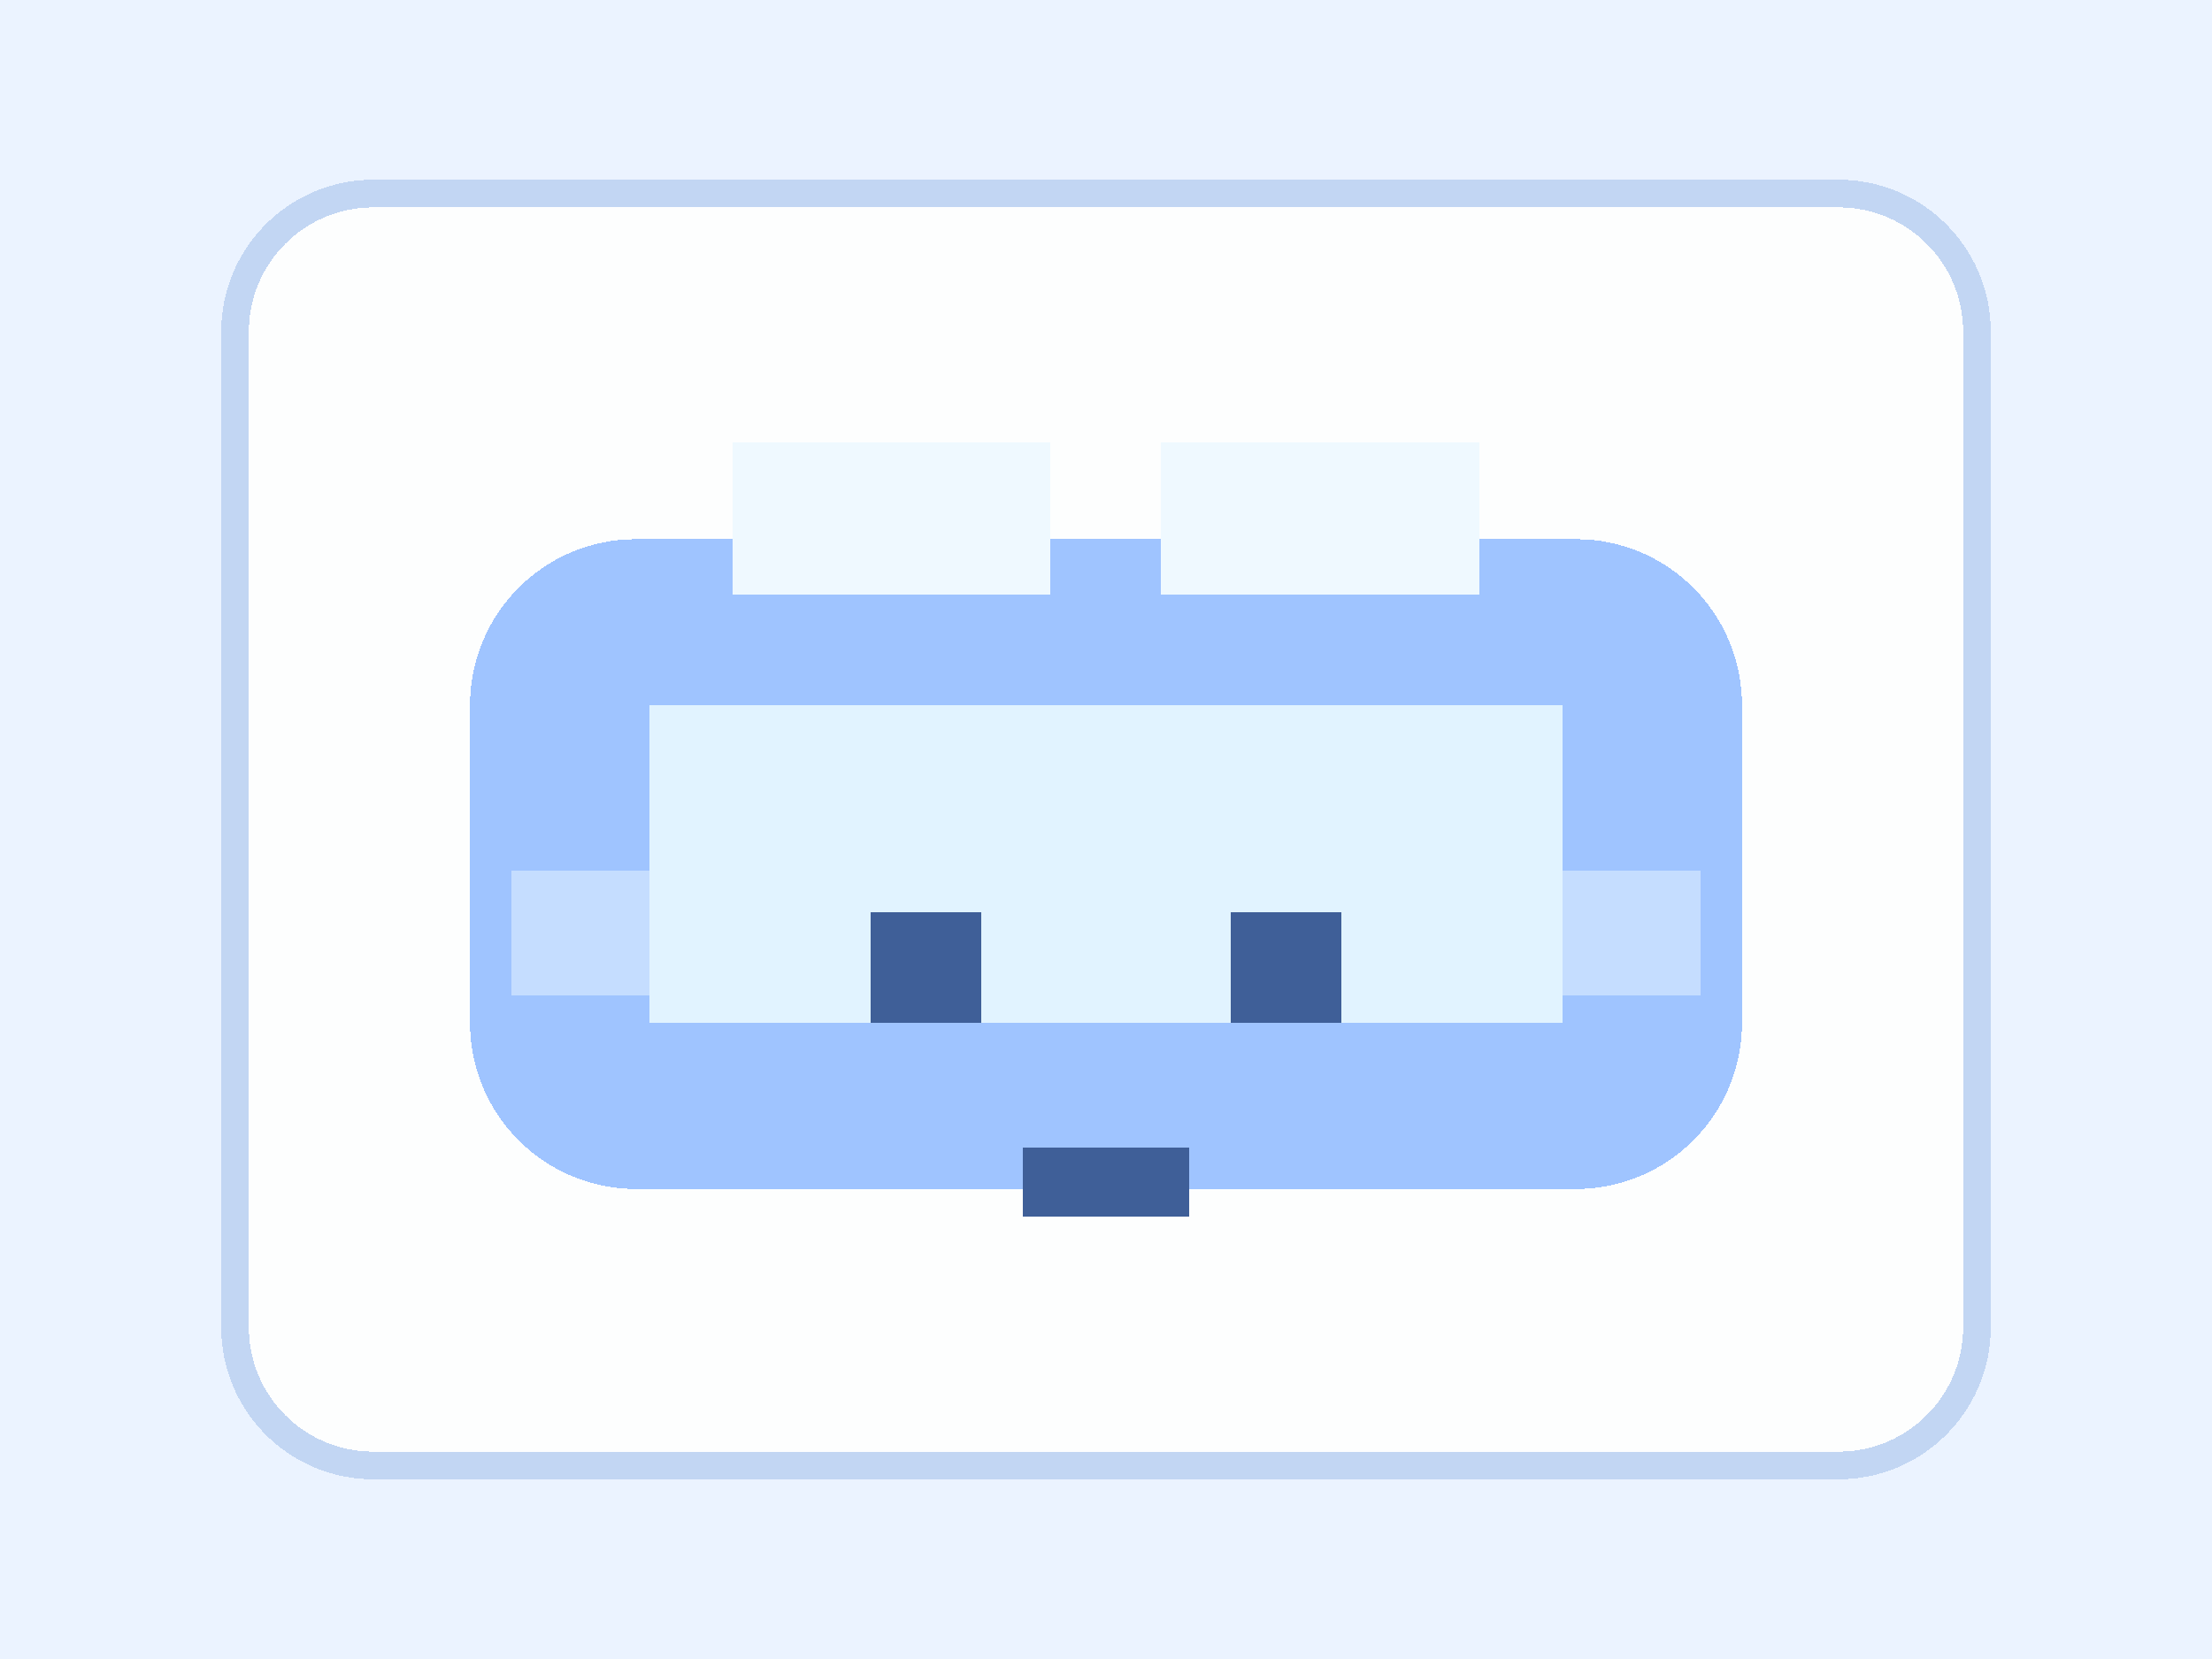
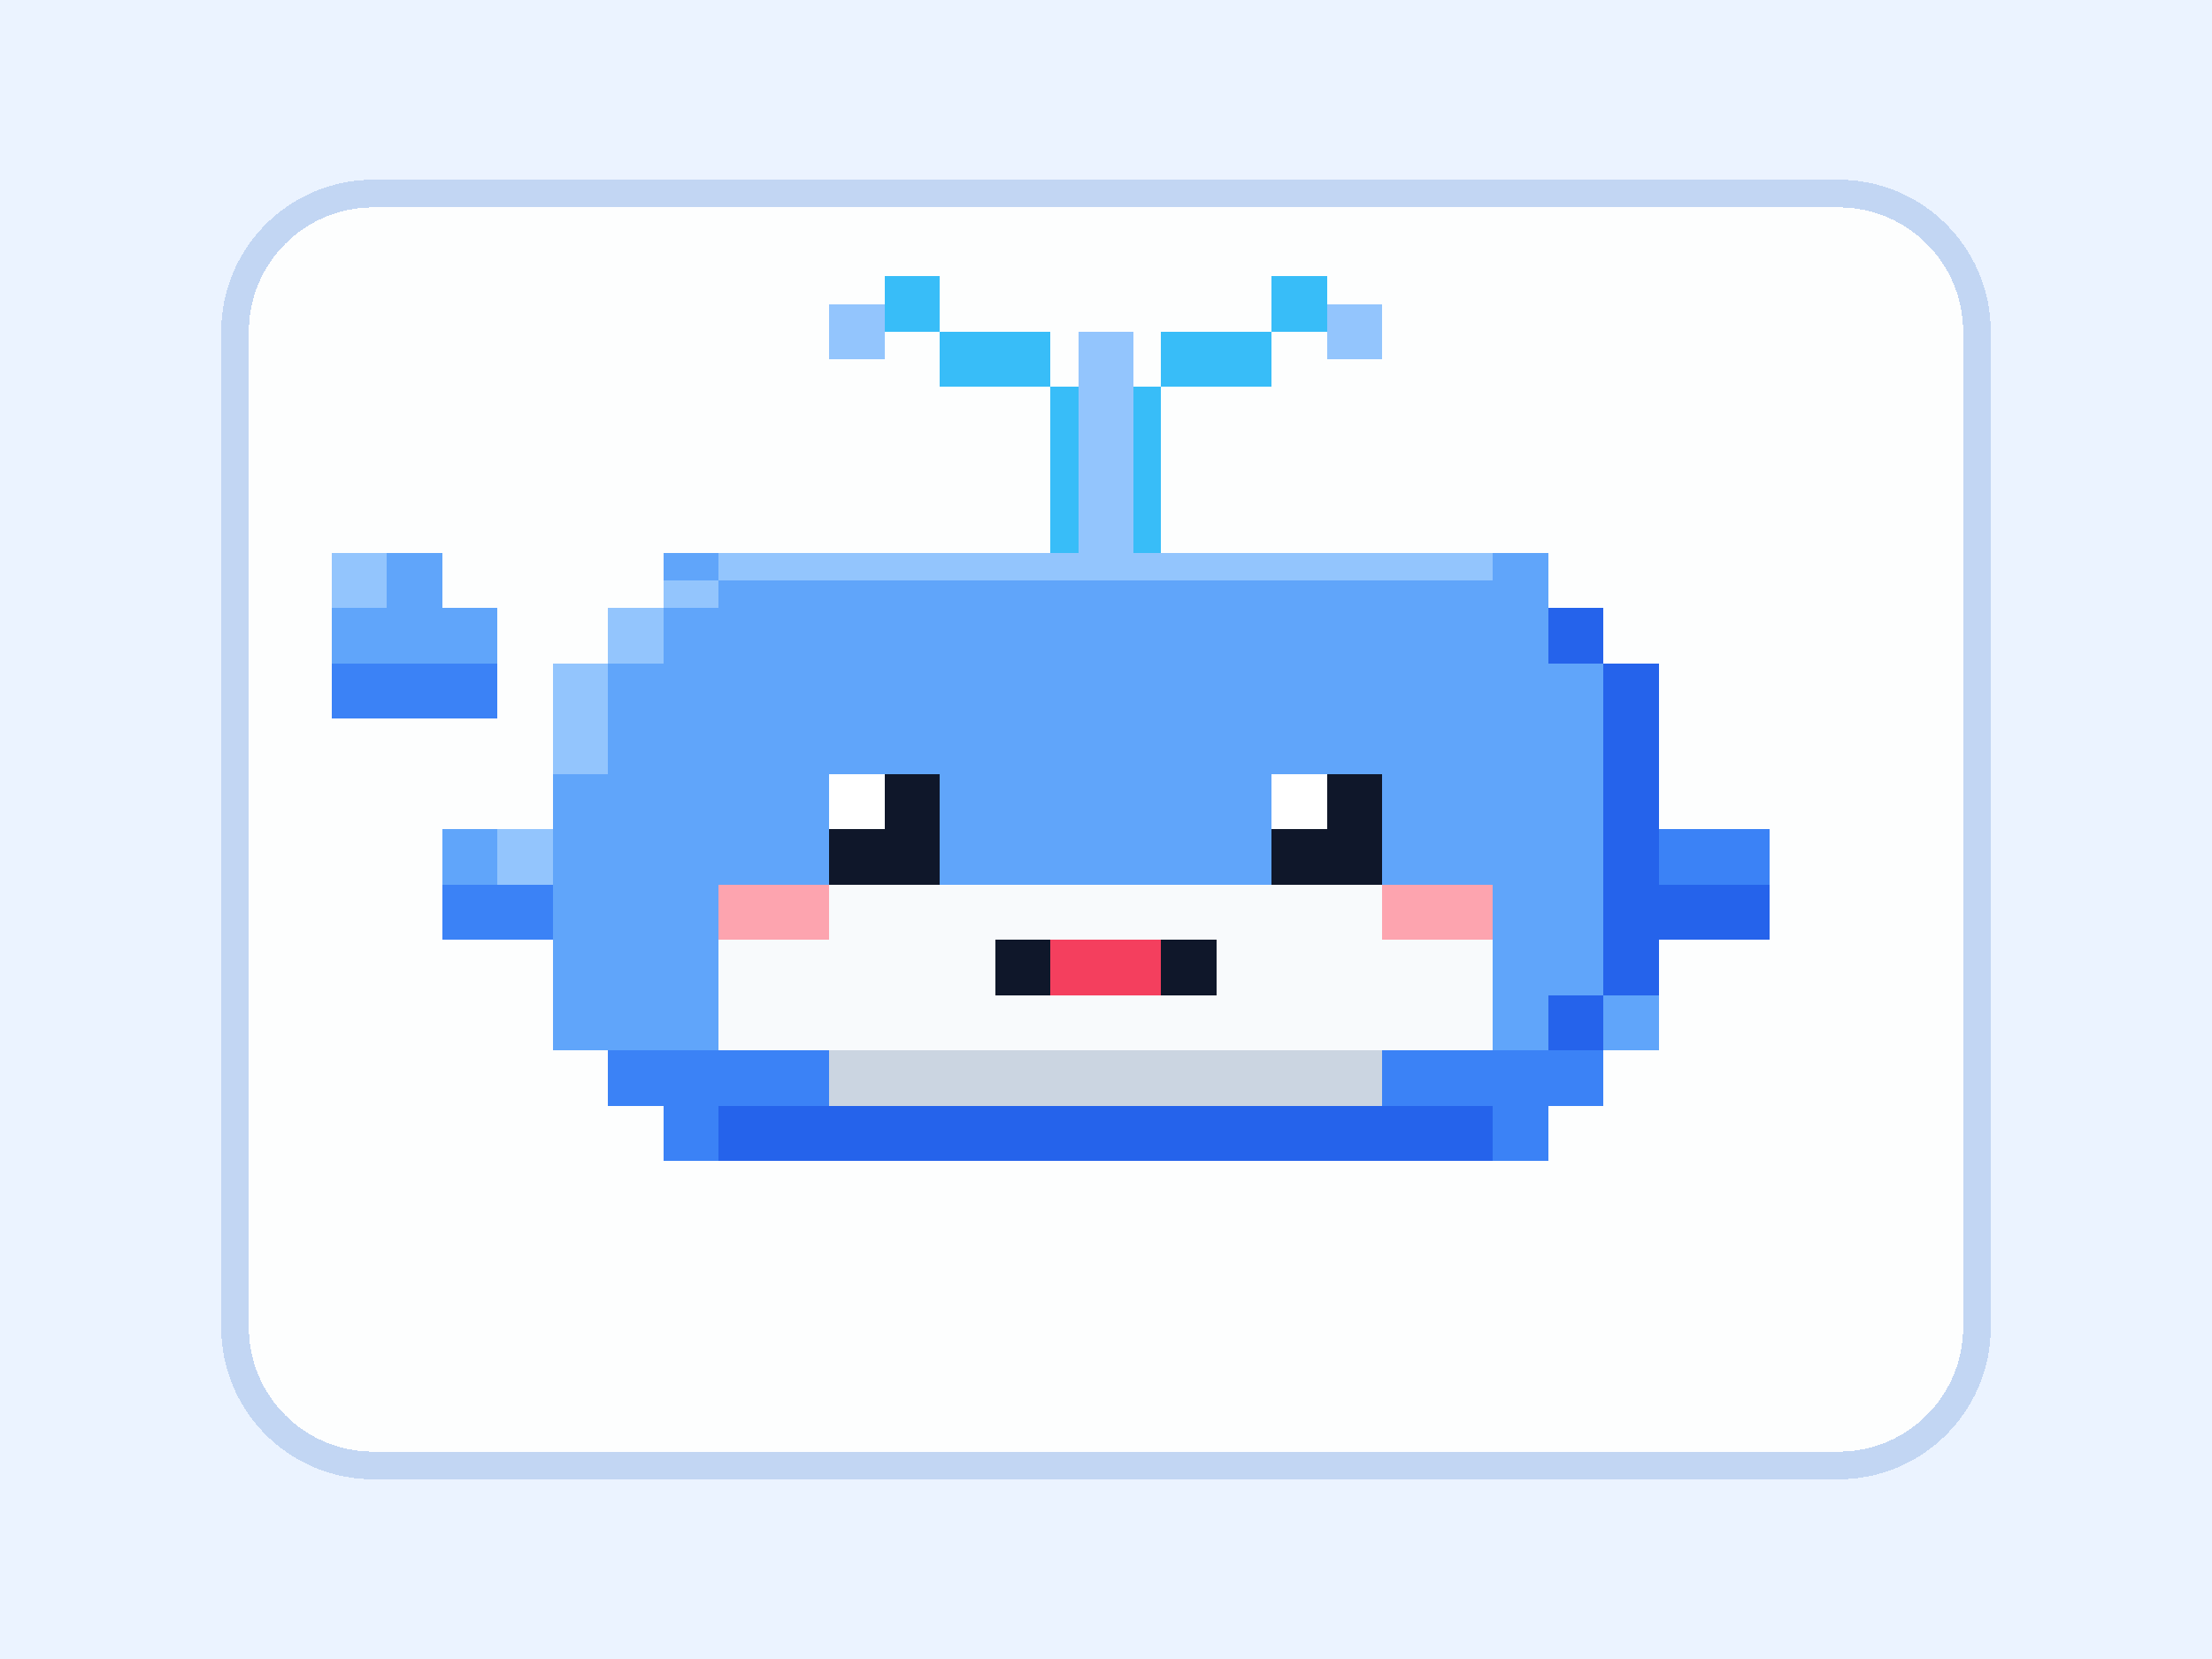
<svg xmlns="http://www.w3.org/2000/svg" viewBox="0 0 320 240" shape-rendering="crispEdges">
  <rect width="320" height="240" fill="#ebf3ff" />
  <rect x="34" y="28" width="252" height="184" rx="20" fill="#fdfefe" stroke="#c2d6f3" stroke-width="4" />
-   <rect x="68" y="78" width="184" height="94" rx="24" fill="#9fc4ff" />
-   <rect x="94" y="102" width="132" height="46" fill="#e1f3ff" />
-   <rect x="106" y="64" width="46" height="22" fill="#eff9ff" />
-   <rect x="168" y="64" width="46" height="22" fill="#eff9ff" />
-   <rect x="126" y="132" width="16" height="16" fill="#3f5f98" />
-   <rect x="178" y="132" width="16" height="16" fill="#3f5f98" />
-   <rect x="148" y="166" width="24" height="10" fill="#3f5f98" />
-   <rect x="74" y="126" width="20" height="18" fill="#c5ddff" />
-   <rect x="226" y="126" width="20" height="18" fill="#c5ddff" />
+   <rect x="152" y="56" width="16" height="24" fill="#38bdf8" />
+   <rect x="156" y="48" width="8" height="32" fill="#93c5fd" />
+   <rect x="136" y="48" width="16" height="8" fill="#38bdf8" />
+   <rect x="128" y="40" width="8" height="8" fill="#38bdf8" />
+   <rect x="120" y="44" width="8" height="8" fill="#93c5fd" />
+   <rect x="168" y="48" width="16" height="8" fill="#38bdf8" />
+   <rect x="184" y="40" width="8" height="8" fill="#38bdf8" />
+   <rect x="192" y="44" width="8" height="8" fill="#93c5fd" />
+   <rect x="56" y="88" width="16" height="16" fill="#60a5fa" />
+   <rect x="56" y="96" width="16" height="8" fill="#3b82f6" />
+   <rect x="48" y="80" width="16" height="16" fill="#60a5fa" />
+   <rect x="48" y="80" width="8" height="8" fill="#93c5fd" />
+   <rect x="48" y="96" width="8" height="8" fill="#3b82f6" />
+   <rect x="80" y="96" width="160" height="56" fill="#60a5fa" />
+   <rect x="88" y="88" width="144" height="8" fill="#60a5fa" />
+   <rect x="96" y="80" width="128" height="8" fill="#60a5fa" />
+   <rect x="104" y="80" width="112" height="4" fill="#93c5fd" />
+   <rect x="96" y="84" width="8" height="4" fill="#93c5fd" />
+   <rect x="88" y="88" width="8" height="8" fill="#93c5fd" />
+   <rect x="80" y="96" width="8" height="16" fill="#93c5fd" />
+   <rect x="224" y="88" width="8" height="8" fill="#2563eb" />
+   <rect x="232" y="96" width="8" height="48" fill="#2563eb" />
+   <rect x="224" y="144" width="8" height="8" fill="#2563eb" />
+   <rect x="88" y="152" width="144" height="8" fill="#3b82f6" />
+   <rect x="96" y="160" width="128" height="8" fill="#3b82f6" />
+   <rect x="104" y="160" width="112" height="8" fill="#2563eb" />
+   <rect x="64" y="120" width="16" height="16" fill="#60a5fa" />
+   <rect x="64" y="128" width="16" height="8" fill="#3b82f6" />
+   <rect x="72" y="120" width="8" height="8" fill="#93c5fd" />
+   <rect x="240" y="120" width="16" height="16" fill="#3b82f6" />
+   <rect x="240" y="128" width="16" height="8" fill="#2563eb" />
+   <rect x="112" y="128" width="96" height="24" fill="#f8fafc" />
+   <rect x="104" y="136" width="8" height="16" fill="#f8fafc" />
+   <rect x="208" y="136" width="8" height="16" fill="#f8fafc" />
+   <rect x="120" y="152" width="80" height="8" fill="#cbd5e1" />
+   <rect x="120" y="112" width="16" height="16" fill="#0f172a" />
+   <rect x="120" y="112" width="8" height="8" fill="#ffffff" />
+   <rect x="184" y="112" width="16" height="16" fill="#0f172a" />
+   <rect x="184" y="112" width="8" height="8" fill="#ffffff" />
+   <rect x="104" y="128" width="16" height="8" fill="#fda4af" />
+   <rect x="200" y="128" width="16" height="8" fill="#fda4af" />
+   <rect x="144" y="136" width="32" height="8" fill="#0f172a" />
+   <rect x="152" y="128" width="16" height="8" fill="#f8fafc" />
+   <rect x="152" y="136" width="16" height="8" fill="#f43f5e" />
</svg>
